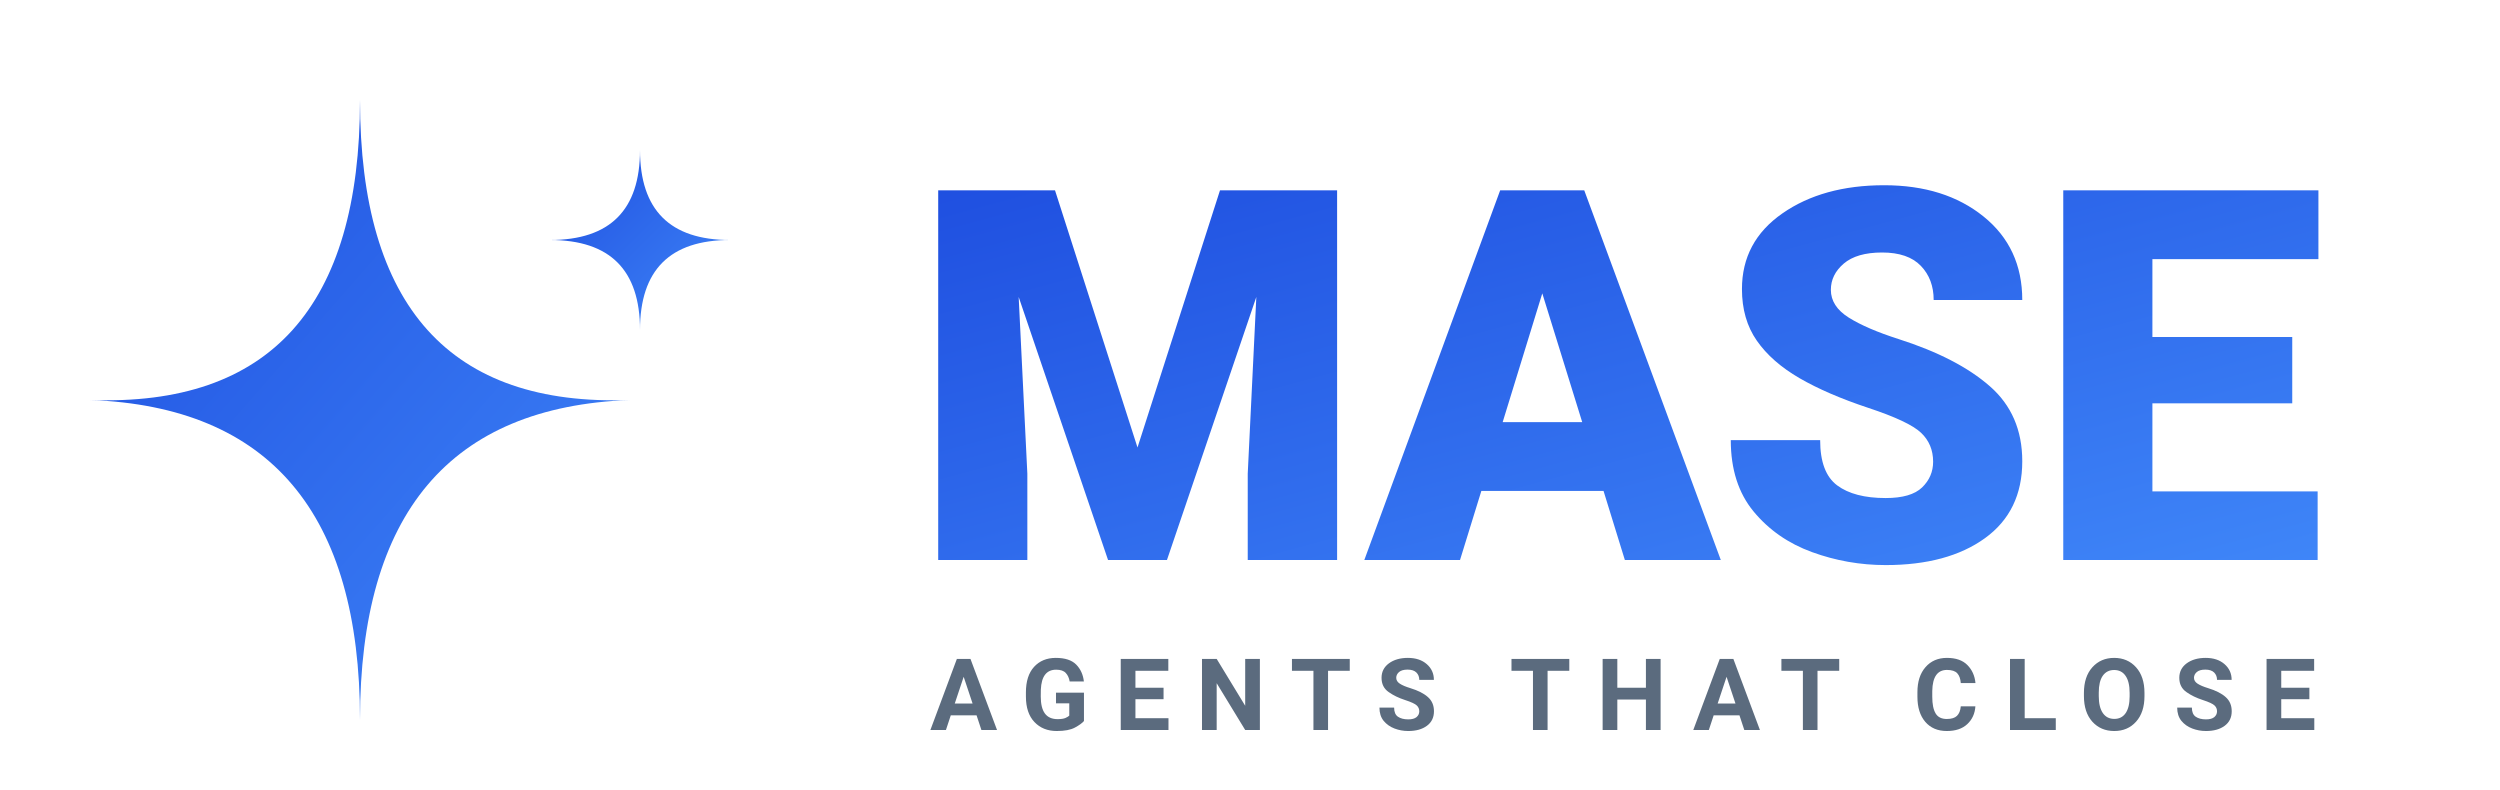
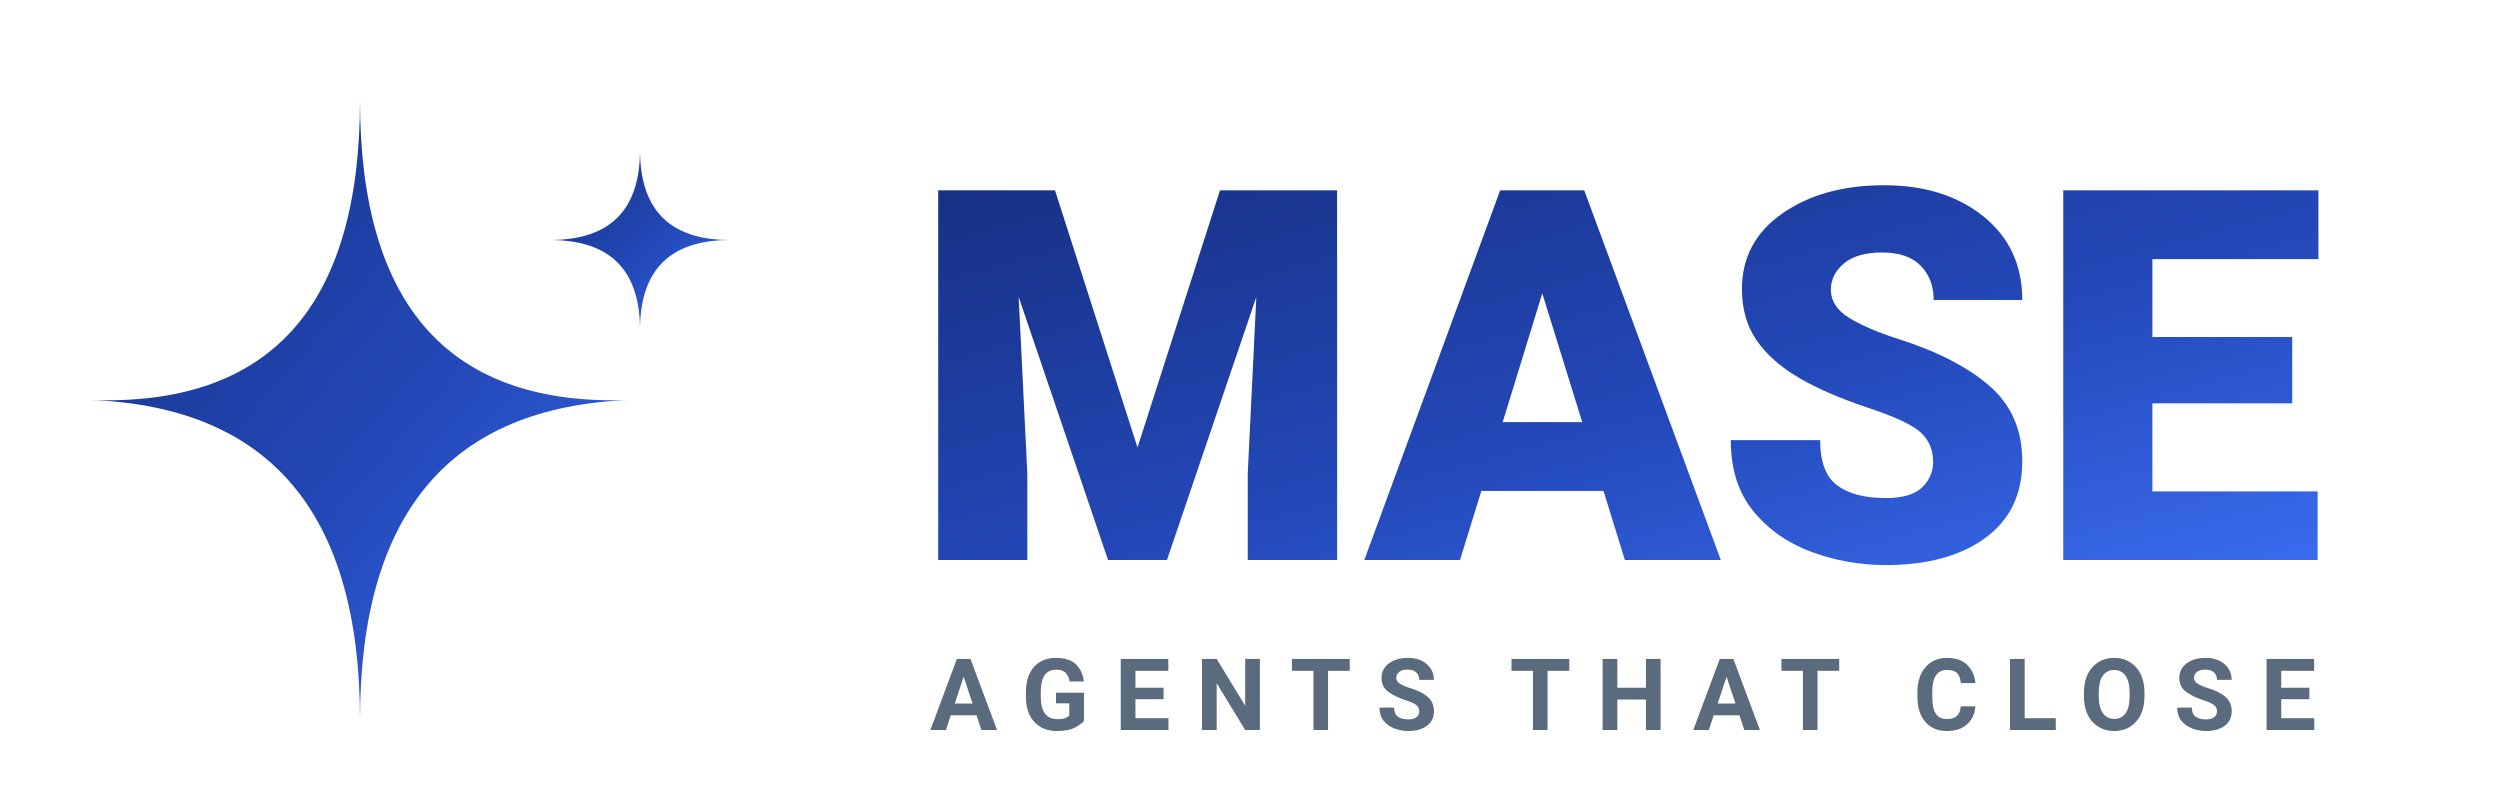
<svg xmlns="http://www.w3.org/2000/svg" viewBox="0 0 500 158" fill="none" role="img" aria-label="MASE — Agents that Close">
  <defs>
    <linearGradient id="maseBlue" x1="0" y1="0" x2="1" y2="1">
-       <stop offset="0" stop-color="#1f4fe0" />
-       <stop offset="1" stop-color="#3f86f8" />
+       <stop offset="0" stop-color="#173083" />
+       <stop offset="0.55" stop-color="#2348b8" />
+       <stop offset="1" stop-color="#3a6cf0" />
    </linearGradient>
  </defs>
  <path d="M72,20 Q72,82 126,80 Q72,82 72,144 Q72,82 18,80 Q72,82 72,20 Z" fill="url(#maseBlue)" />
  <path d="M128,30 Q128,48 146,48 Q128,48 128,66 Q128,48 110,48 Q128,48 128,30 Z" fill="url(#maseBlue)" />
  <text x="182" y="112" font-family="'Segoe UI', system-ui, -apple-system, Roboto, Arial, sans-serif" font-weight="800" font-size="104" letter-spacing="-1" fill="url(#maseBlue)">MASE</text>
  <text x="186" y="146" font-family="'Segoe UI', system-ui, -apple-system, Roboto, Arial, sans-serif" font-weight="600" font-size="20" letter-spacing="5" fill="#5b6b7e">AGENTS THAT CLOSE</text>
</svg>
